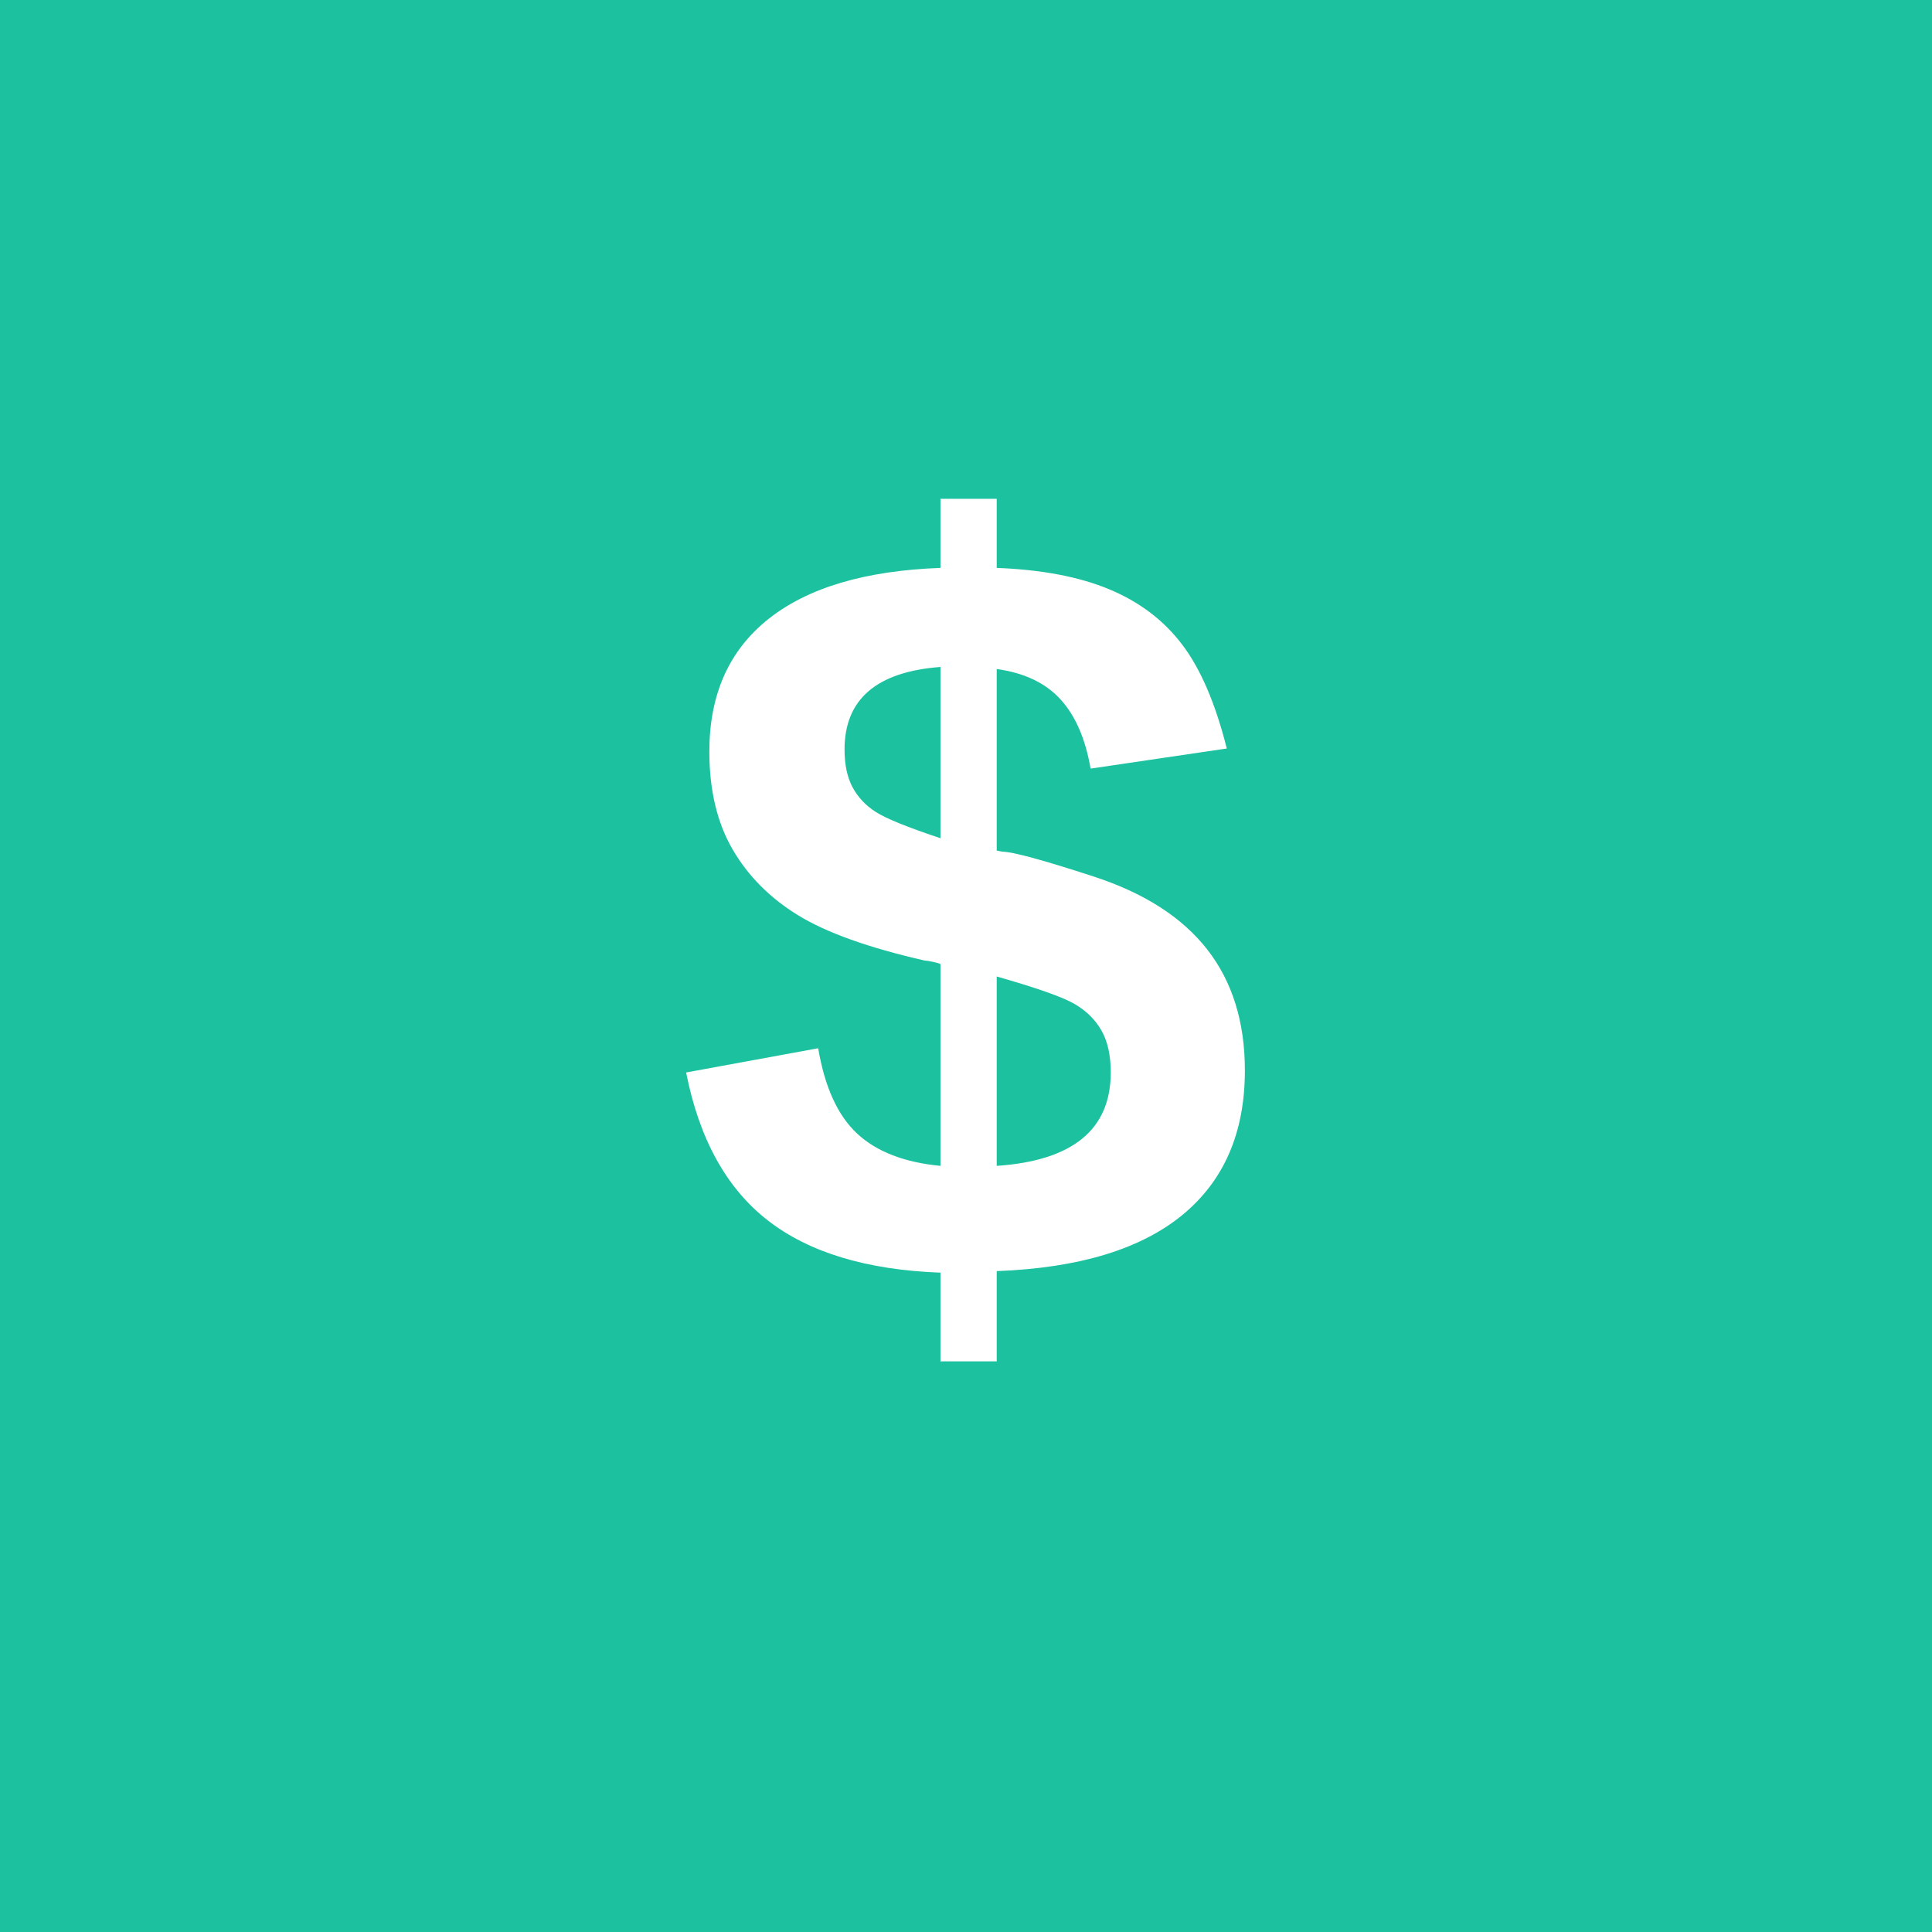
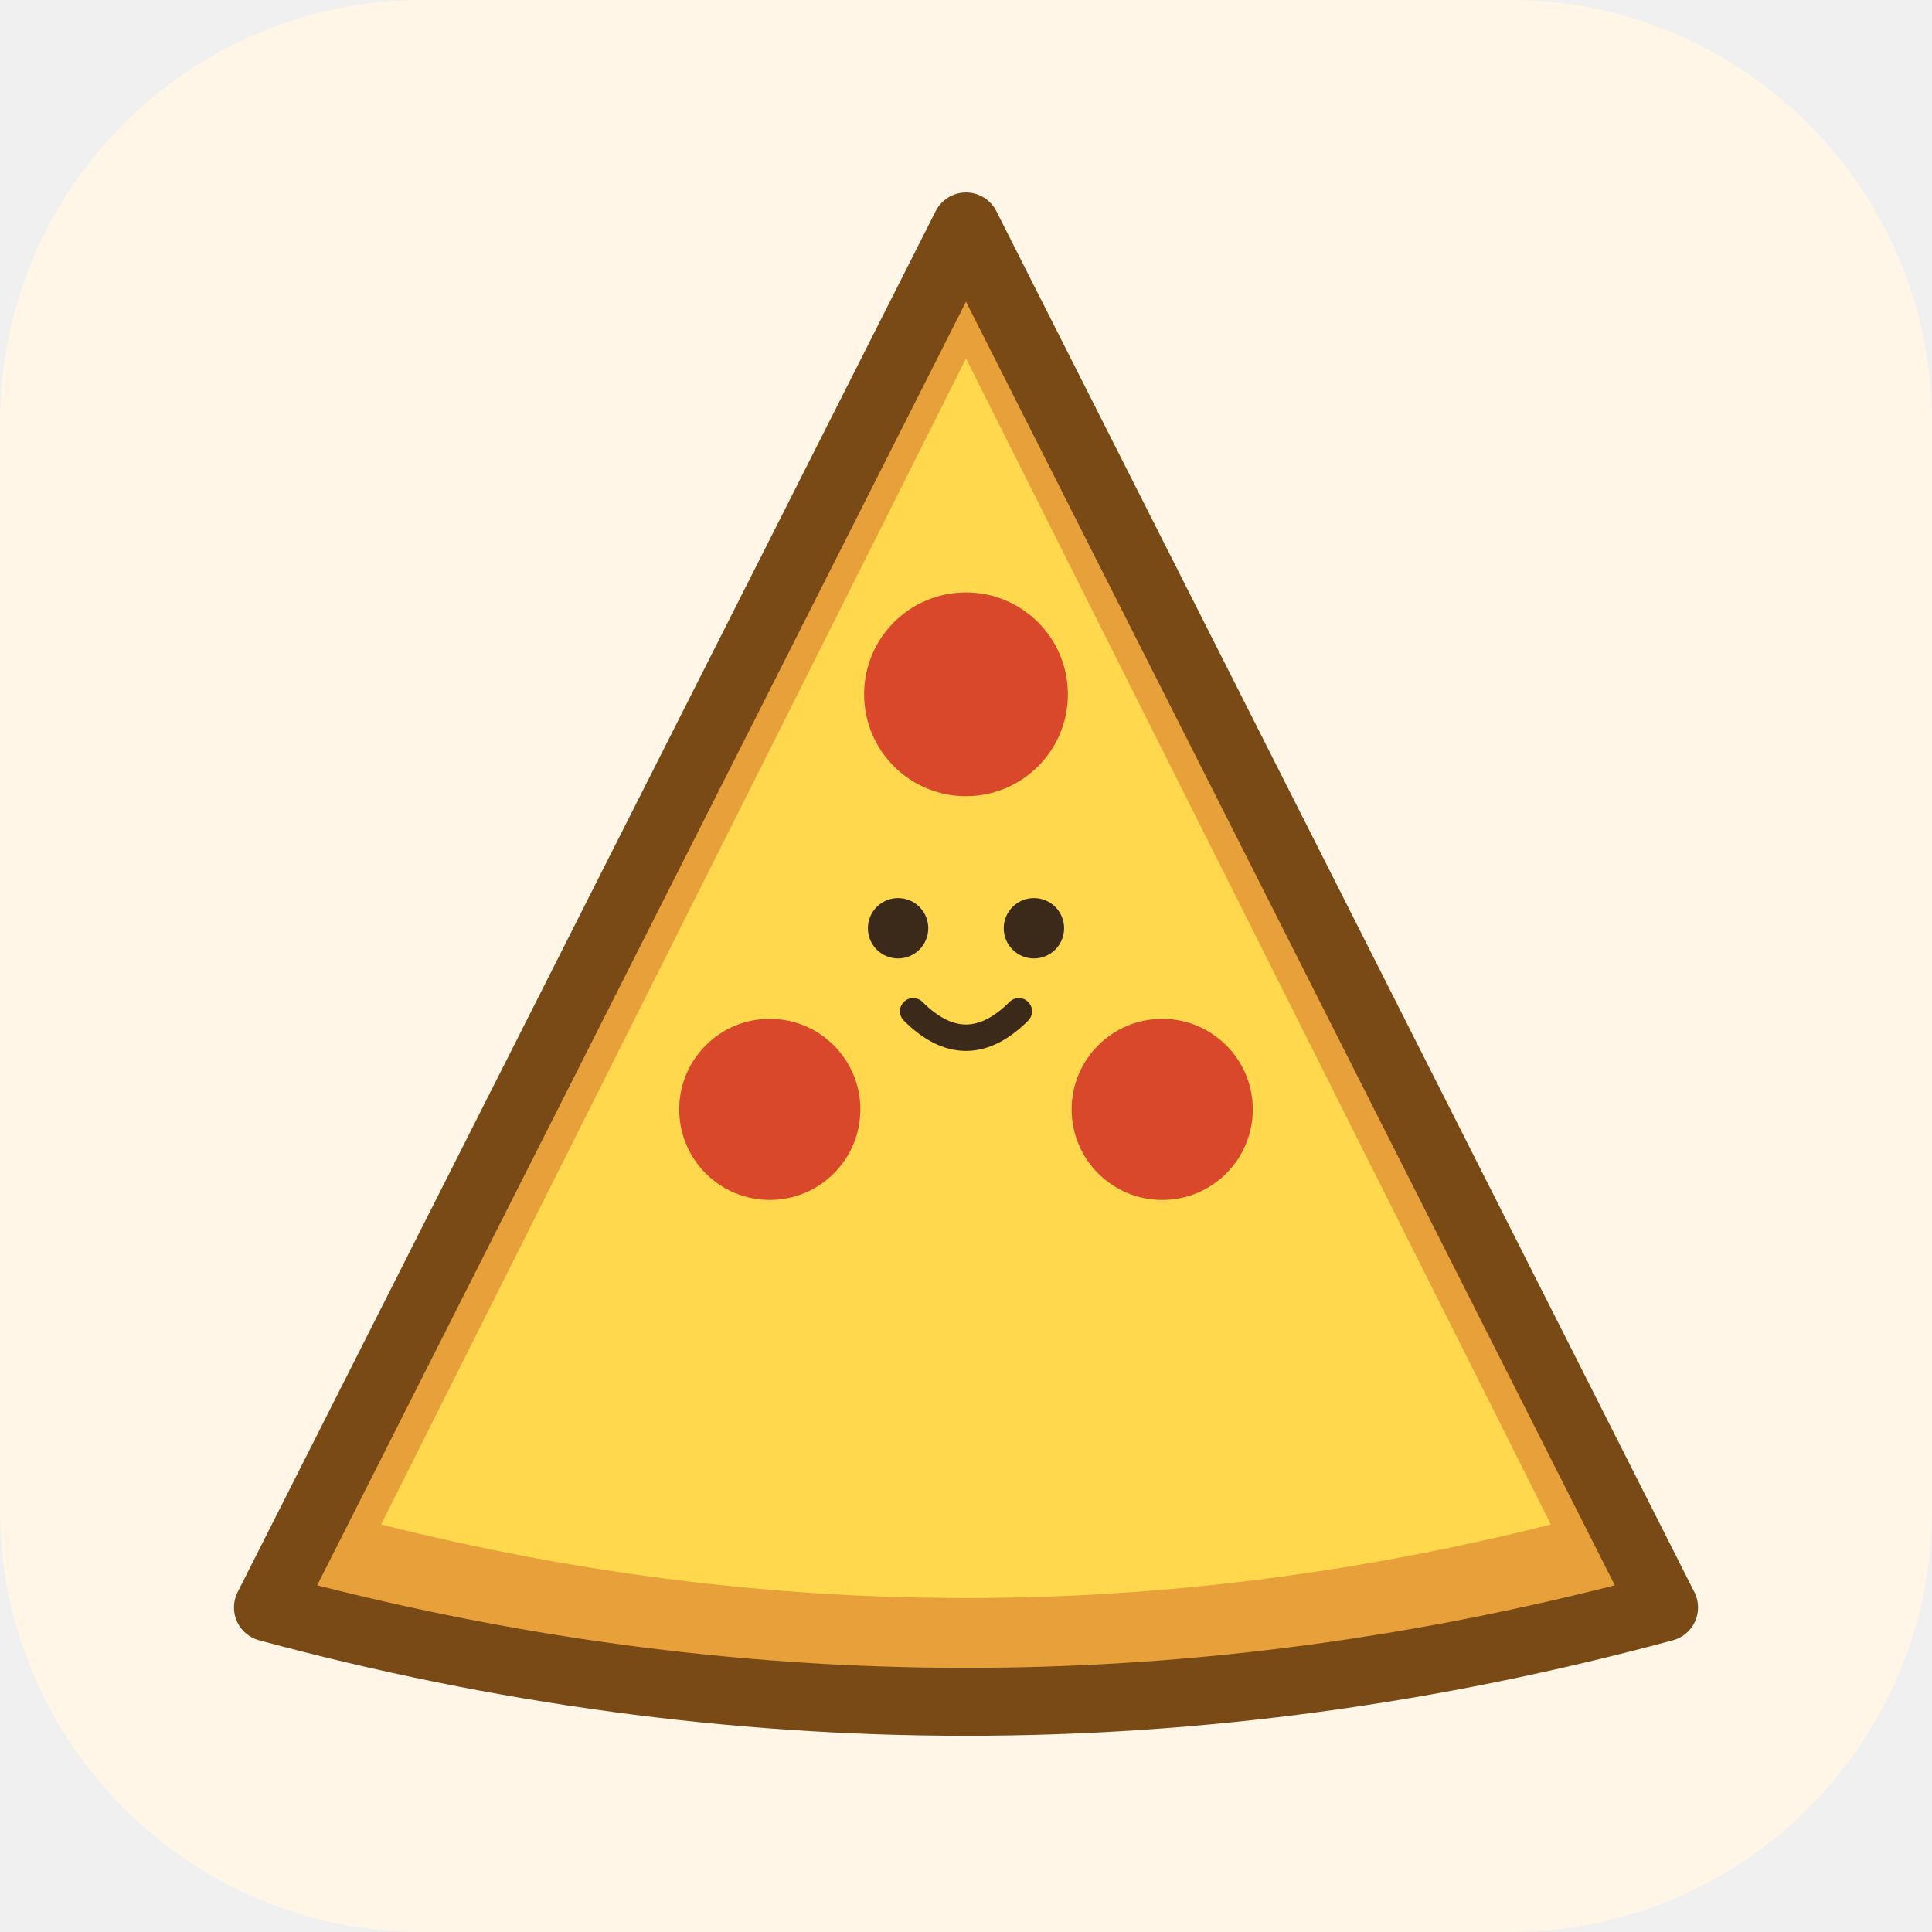
<svg xmlns="http://www.w3.org/2000/svg" viewBox="0 0 512 512">
-   <rect width="512" height="512" fill="#1cc29f" />
-   <text x="256" y="340" font-size="280" font-family="Arial,sans-serif" font-weight="bold" text-anchor="middle" fill="#fff">$</text>
+   <rect width="512" height="512" rx="112" fill="#FFF6E8" />
+   <path d="M256 60 441 426q-185 50-370 0L256 60Z" fill="#E8A03A" stroke="#7A4A16" stroke-width="18" stroke-linejoin="round" />
+   <path d="m256 95 155 309q-155 39-310 0L256 95Z" fill="#FFD84D" />
+   <circle cx="256" cy="184" r="27" fill="#D9482B" />
+   <circle cx="204" cy="294" r="24" fill="#D9482B" />
+   <circle cx="308" cy="294" r="24" fill="#D9482B" />
+   <circle cx="238" cy="246" r="8" fill="#3B2A1A" />
+   <circle cx="274" cy="246" r="8" fill="#3B2A1A" />
+   <path d="M242 268q14 14 28 0" fill="none" stroke="#3B2A1A" stroke-width="7" stroke-linecap="round" />
</svg>
